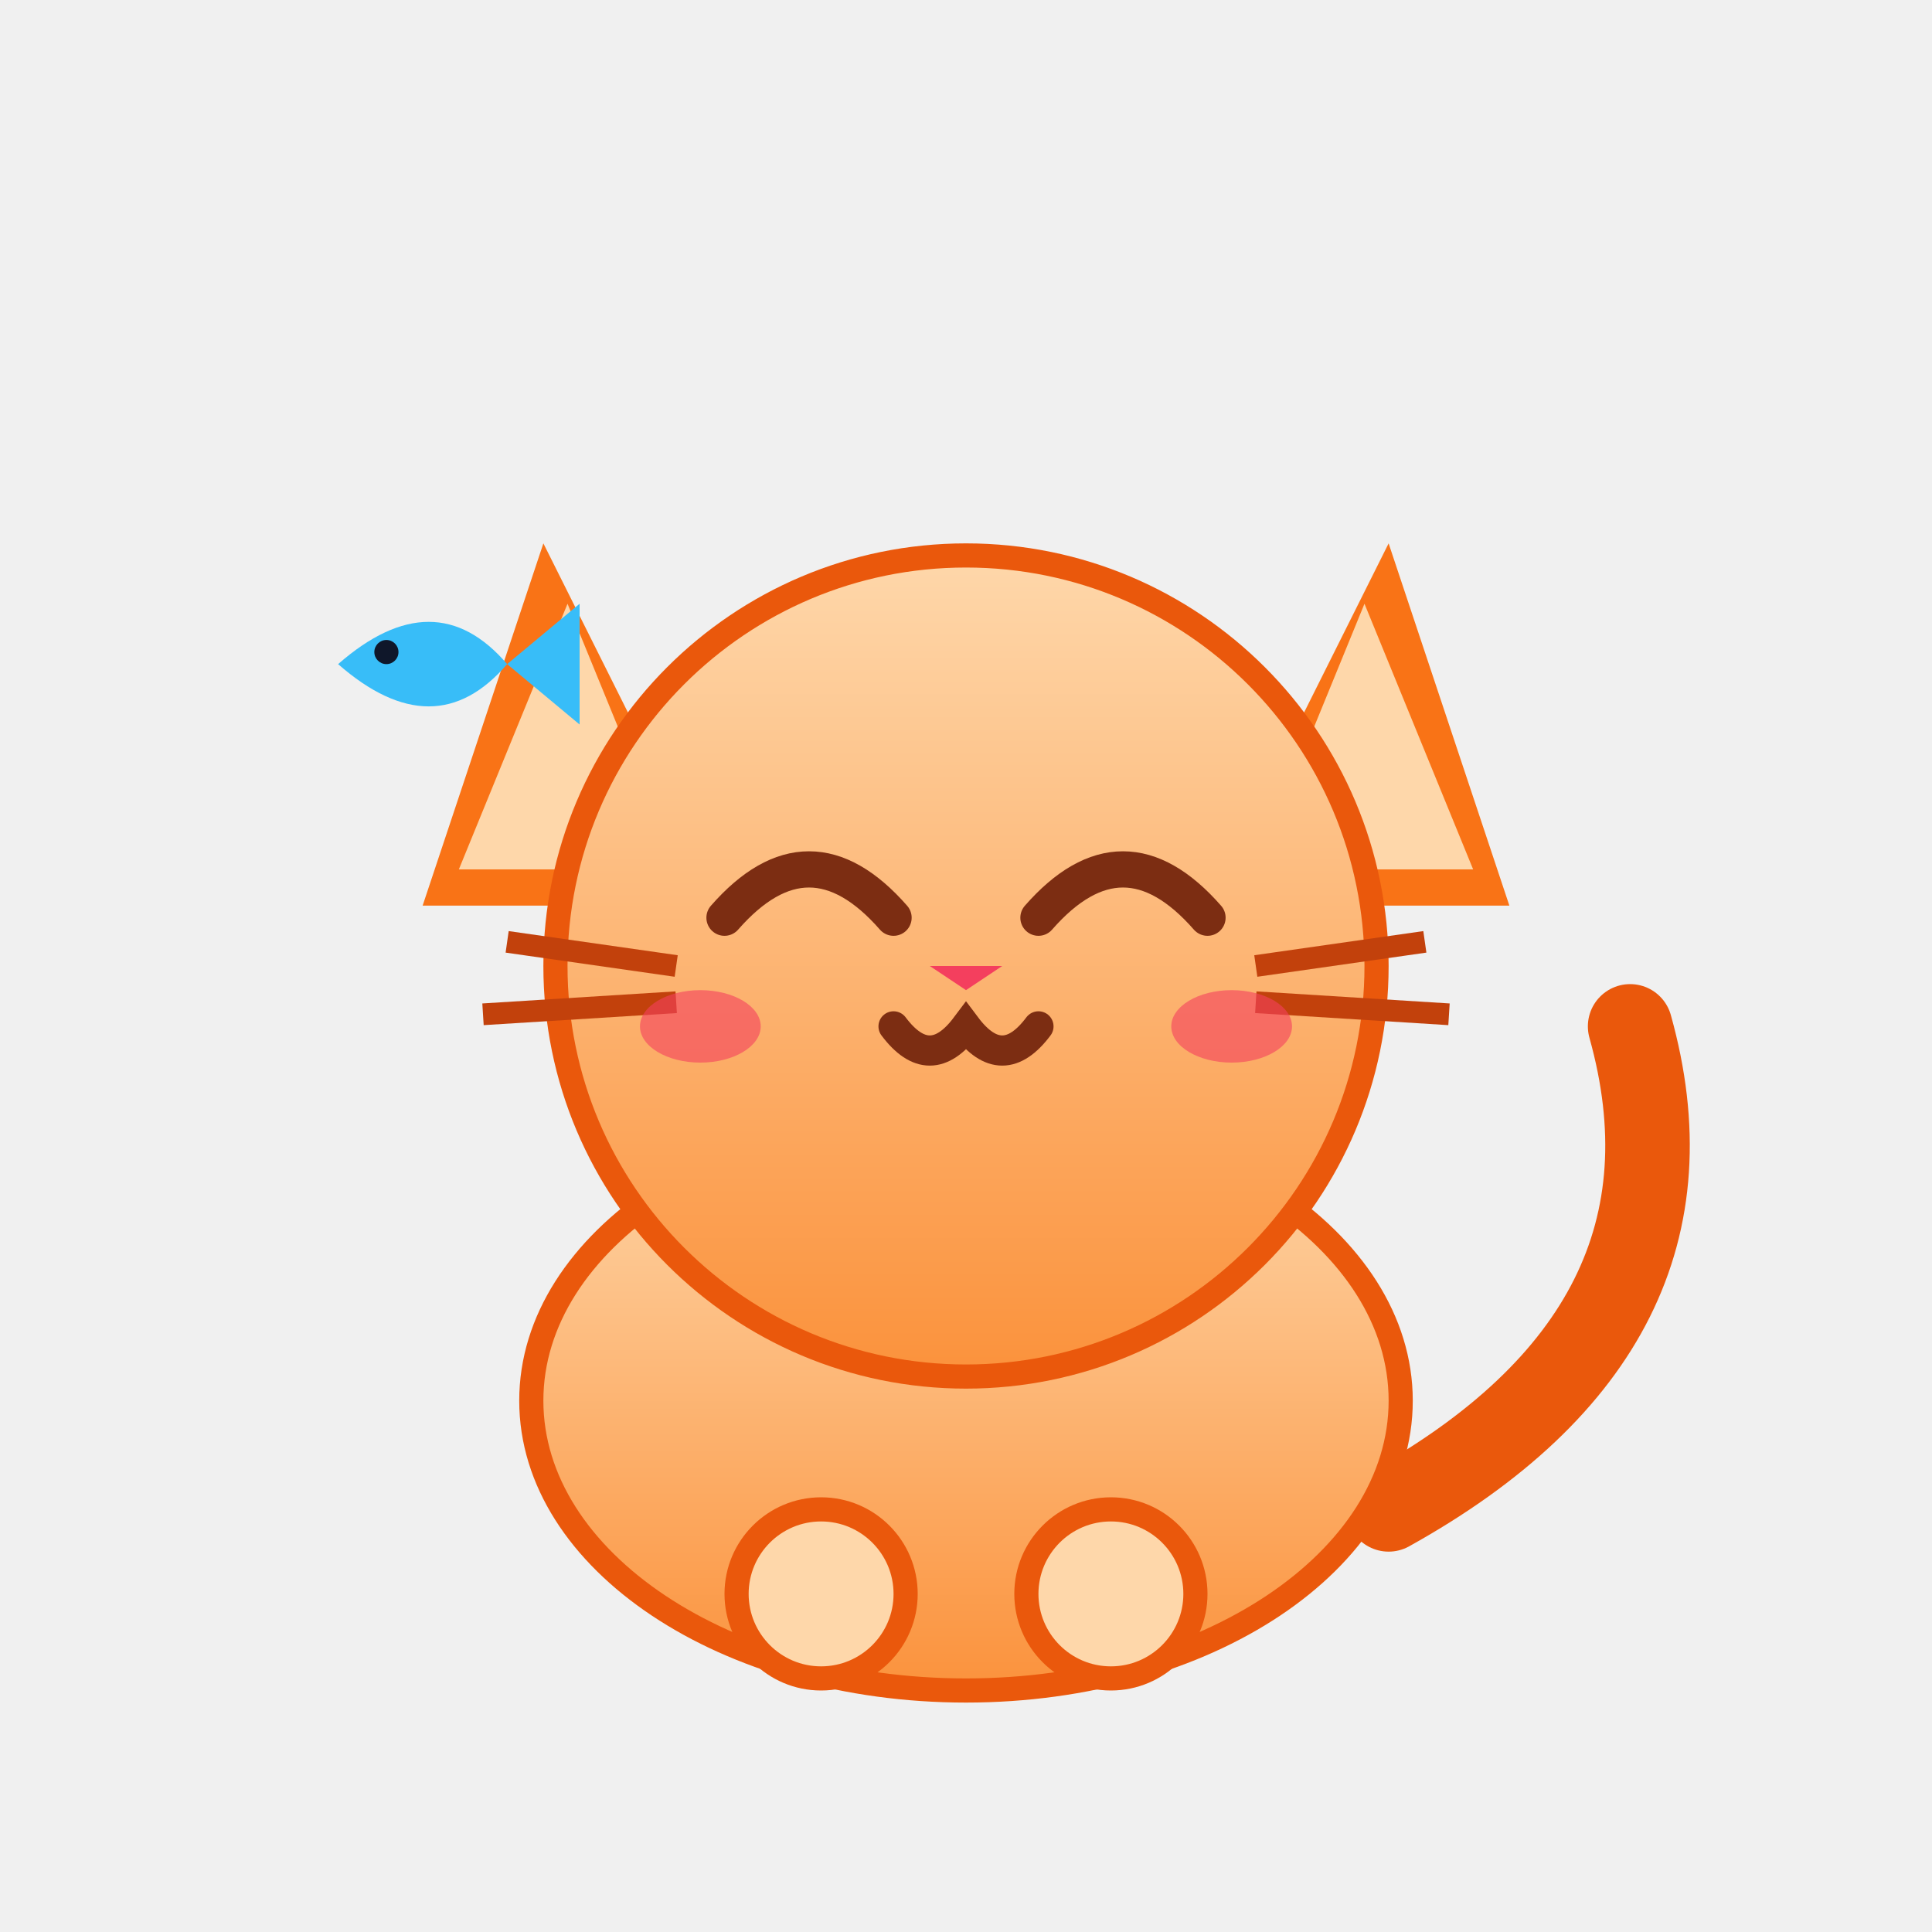
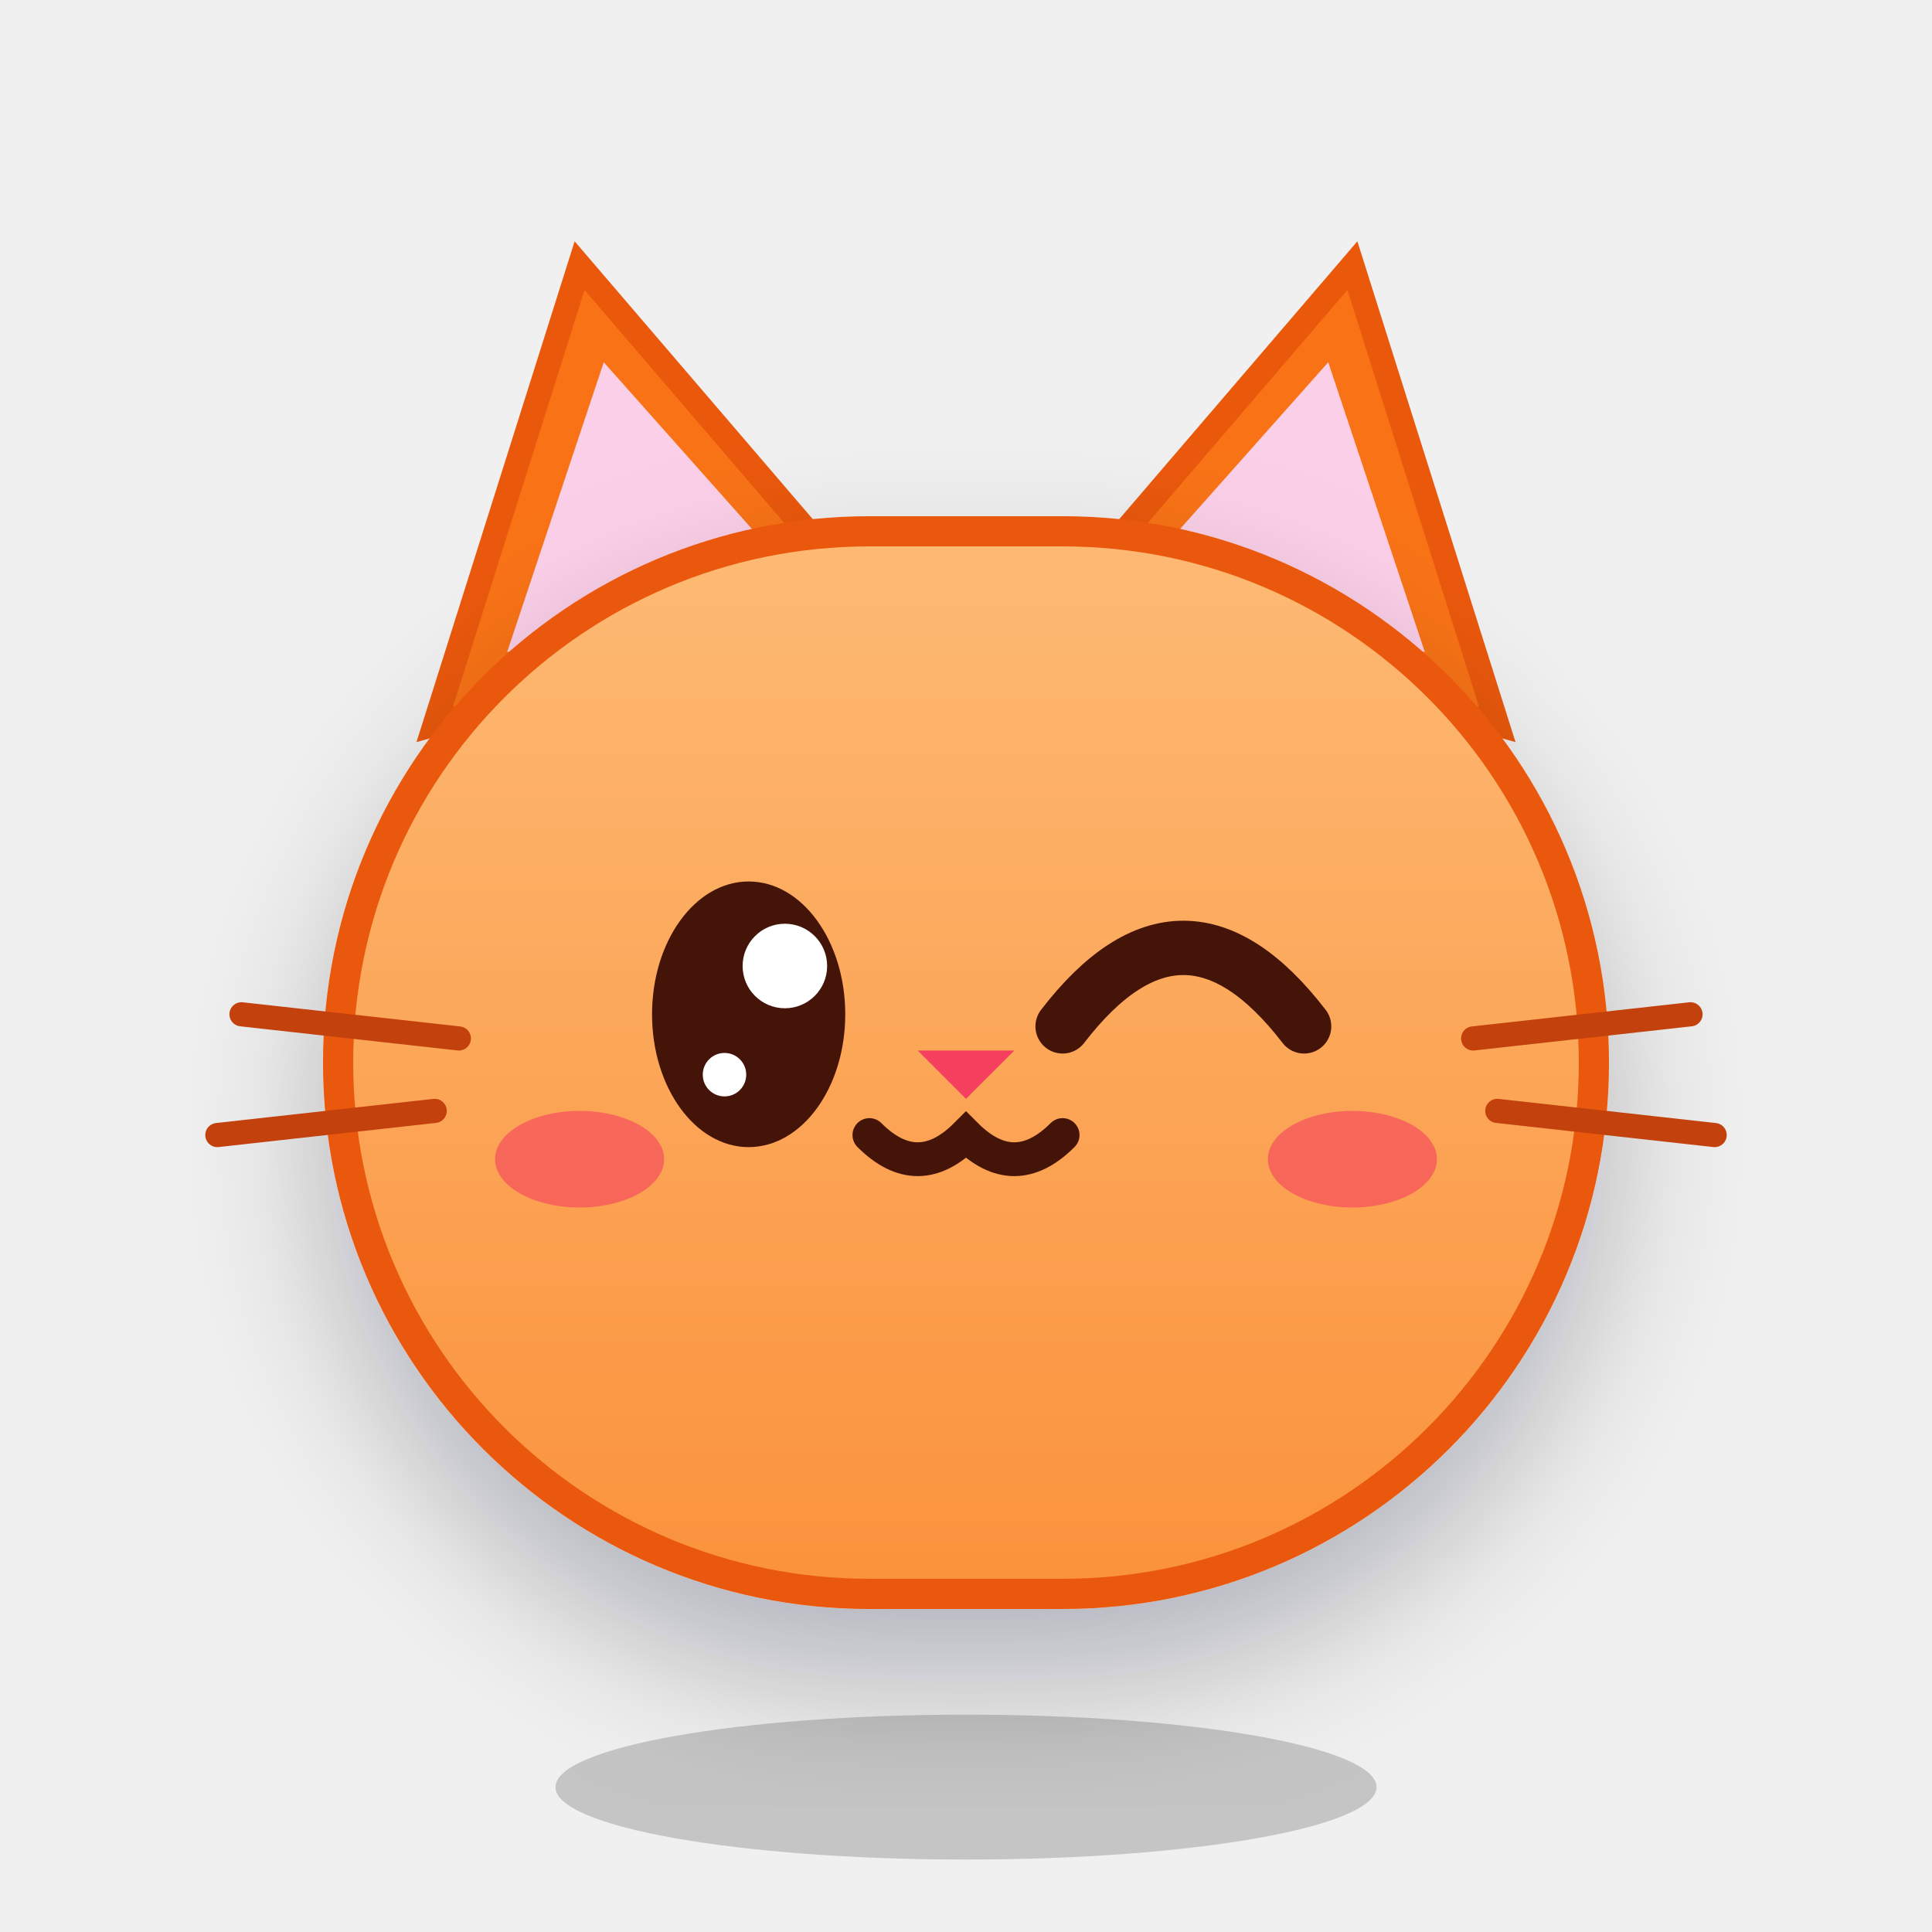
<svg xmlns="http://www.w3.org/2000/svg" viewBox="0 0 160 160" width="100%" height="100%">
  <defs>
-     <linearGradient id="cat-grad" x1="0%" y1="0%" x2="0%" y2="100%">
-       <stop offset="0%" stop-color="#fed7aa" />
+     <linearGradient id="cat-fur-grad" x1="0%" y1="0%" x2="0%" y2="100%">
+       <stop offset="0%" stop-color="#fdba74" />
      <stop offset="100%" stop-color="#fb923c" />
    </linearGradient>
+     <filter id="cat-shadow" x="-20%" y="-20%" width="140%" height="140%">
+       <feDropShadow dx="0" dy="6" stdDeviation="6" flood-color="#020617" flood-opacity="0.25" />
+     </filter>
  </defs>
  <style>
-     @keyframes earTwitch {
-       0%, 100% { transform: rotate(0deg); }
-       15% { transform: rotate(-8deg); }
-       30% { transform: rotate(0deg); }
+     @keyframes catBob {
+       0%, 100% { transform: translateY(0px) rotate(0deg); }
+       50% { transform: translateY(-7px) rotate(1.5deg); }
    }
-     @keyframes tailSway {
-       0%, 100% { transform: rotate(-8deg); }
-       50% { transform: rotate(18deg); }
+     @keyframes earTwitchL {
+       0%, 90%, 100% { transform: rotate(0deg); }
+       93% { transform: rotate(-8deg); }
+       96% { transform: rotate(4deg); }
    }
-     @keyframes fishFloat {
-       0%, 100% { transform: translateY(0) rotate(0deg); }
-       50% { transform: translateY(-8px) rotate(-8deg); }
+     @keyframes eyeBlink {
+       0%, 92%, 100% { transform: scaleY(1); }
+       96% { transform: scaleY(0.1); }
    }
-     .ear-l { animation: earTwitch 3.5s infinite; transform-origin: 45px 70px; }
-     .cat-tail { animation: tailSway 2s ease-in-out infinite; transform-origin: 115px 125px; }
-     .fish-snack { animation: fishFloat 2.6s ease-in-out infinite; transform-origin: 35px 55px; }
+     .head-cat { animation: catBob 3s ease-in-out infinite; transform-origin: 80px 145px; }
+     .ear-l { animation: earTwitchL 3s infinite; transform-origin: 45px 50px; }
+     .blink-eye { animation: eyeBlink 3.6s infinite; transform-origin: 62px 85px; }
  </style>
-   <path d="M 115 125 Q 142 110 135 85" fill="none" stroke="#ea580c" stroke-width="7" stroke-linecap="round" class="cat-tail" />
-   <ellipse cx="80" cy="116" rx="36" ry="24" fill="url(#cat-grad)" stroke="#ea580c" stroke-width="2" />
-   <g>
-     <polygon points="45,45 60,75 35,75" fill="#f97316" class="ear-l" />
-     <polygon points="47,50 56,72 38,72" fill="#fed7aa" />
-     <polygon points="115,45 125,75 100,75" fill="#f97316" />
-     <polygon points="113,50 122,72 104,72" fill="#fed7aa" />
-     <circle cx="80" cy="80" r="34" fill="url(#cat-grad)" stroke="#ea580c" stroke-width="2" />
-     <path d="M 60 76 Q 67 68 74 76" fill="none" stroke="#7c2d12" stroke-width="3" stroke-linecap="round" />
-     <path d="M 86 76 Q 93 68 100 76" fill="none" stroke="#7c2d12" stroke-width="3" stroke-linecap="round" />
-     <polygon points="80,82 77,80 83,80" fill="#f43f5e" />
-     <path d="M 74 85 Q 77 89 80 85 Q 83 89 86 85" fill="none" stroke="#7c2d12" stroke-width="2.5" stroke-linecap="round" />
-     <line x1="42" y1="78" x2="56" y2="80" stroke="#c2410c" stroke-width="1.8" />
-     <line x1="40" y1="84" x2="56" y2="83" stroke="#c2410c" stroke-width="1.8" />
-     <line x1="118" y1="78" x2="104" y2="80" stroke="#c2410c" stroke-width="1.8" />
-     <line x1="120" y1="84" x2="104" y2="83" stroke="#c2410c" stroke-width="1.8" />
-     <ellipse cx="58" cy="85" rx="5" ry="3" fill="#f43f5e" opacity="0.6" />
-     <ellipse cx="102" cy="85" rx="5" ry="3" fill="#f43f5e" opacity="0.6" />
-   </g>
-   <circle cx="68" cy="132" r="7" fill="#fed7aa" stroke="#ea580c" stroke-width="2" />
-   <circle cx="92" cy="132" r="7" fill="#fed7aa" stroke="#ea580c" stroke-width="2" />
-   <g class="fish-snack">
-     <path d="M 28 55 Q 36 48 42 55 Q 36 62 28 55 Z" fill="#38bdf8" />
-     <polygon points="42,55 48,50 48,60" fill="#38bdf8" />
-     <circle cx="32" cy="54" r="1" fill="#0f172a" />
+   <ellipse cx="80" cy="148" rx="34" ry="6" fill="#000000" opacity="0.18" />
+   <g class="head-cat">
+     <g class="ear-l">
+       <polygon points="36,60 48,22 72,50" fill="#f97316" stroke="#ea580c" stroke-width="2" />
+       <polygon points="42,54 50,30 66,48" fill="#fbcfe8" />
+     </g>
+     <g>
+       <polygon points="124,60 112,22 88,50" fill="#f97316" stroke="#ea580c" stroke-width="2" />
+       <polygon points="118,54 110,30 94,48" fill="#fbcfe8" />
+     </g>
+     <rect x="28" y="44" width="104" height="88" rx="44" fill="url(#cat-fur-grad)" stroke="#ea580c" stroke-width="2.5" filter="url(#cat-shadow)" />
+     <line x1="20" y1="84" x2="38" y2="86" stroke="#c2410c" stroke-width="2" stroke-linecap="round" />
+     <line x1="18" y1="94" x2="36" y2="92" stroke="#c2410c" stroke-width="2" stroke-linecap="round" />
+     <line x1="140" y1="84" x2="122" y2="86" stroke="#c2410c" stroke-width="2" stroke-linecap="round" />
+     <line x1="142" y1="94" x2="124" y2="92" stroke="#c2410c" stroke-width="2" stroke-linecap="round" />
+     <g class="blink-eye">
+       <ellipse cx="62" cy="84" rx="8" ry="11" fill="#431407" />
+       <circle cx="65" cy="80" r="3.5" fill="#ffffff" />
+       <circle cx="60" cy="89" r="1.8" fill="#ffffff" />
+     </g>
+     <path d="M 88 85 Q 98 72 108 85" fill="none" stroke="#431407" stroke-width="4.5" stroke-linecap="round" />
+     <polygon points="80,91 76,87 84,87" fill="#f43f5e" />
+     <path d="M 72 94 Q 76 98 80 94 Q 84 98 88 94" fill="none" stroke="#431407" stroke-width="2.8" stroke-linecap="round" />
+     <ellipse cx="48" cy="96" rx="7" ry="4" fill="#f43f5e" opacity="0.6" />
+     <ellipse cx="112" cy="96" rx="7" ry="4" fill="#f43f5e" opacity="0.6" />
  </g>
</svg>
